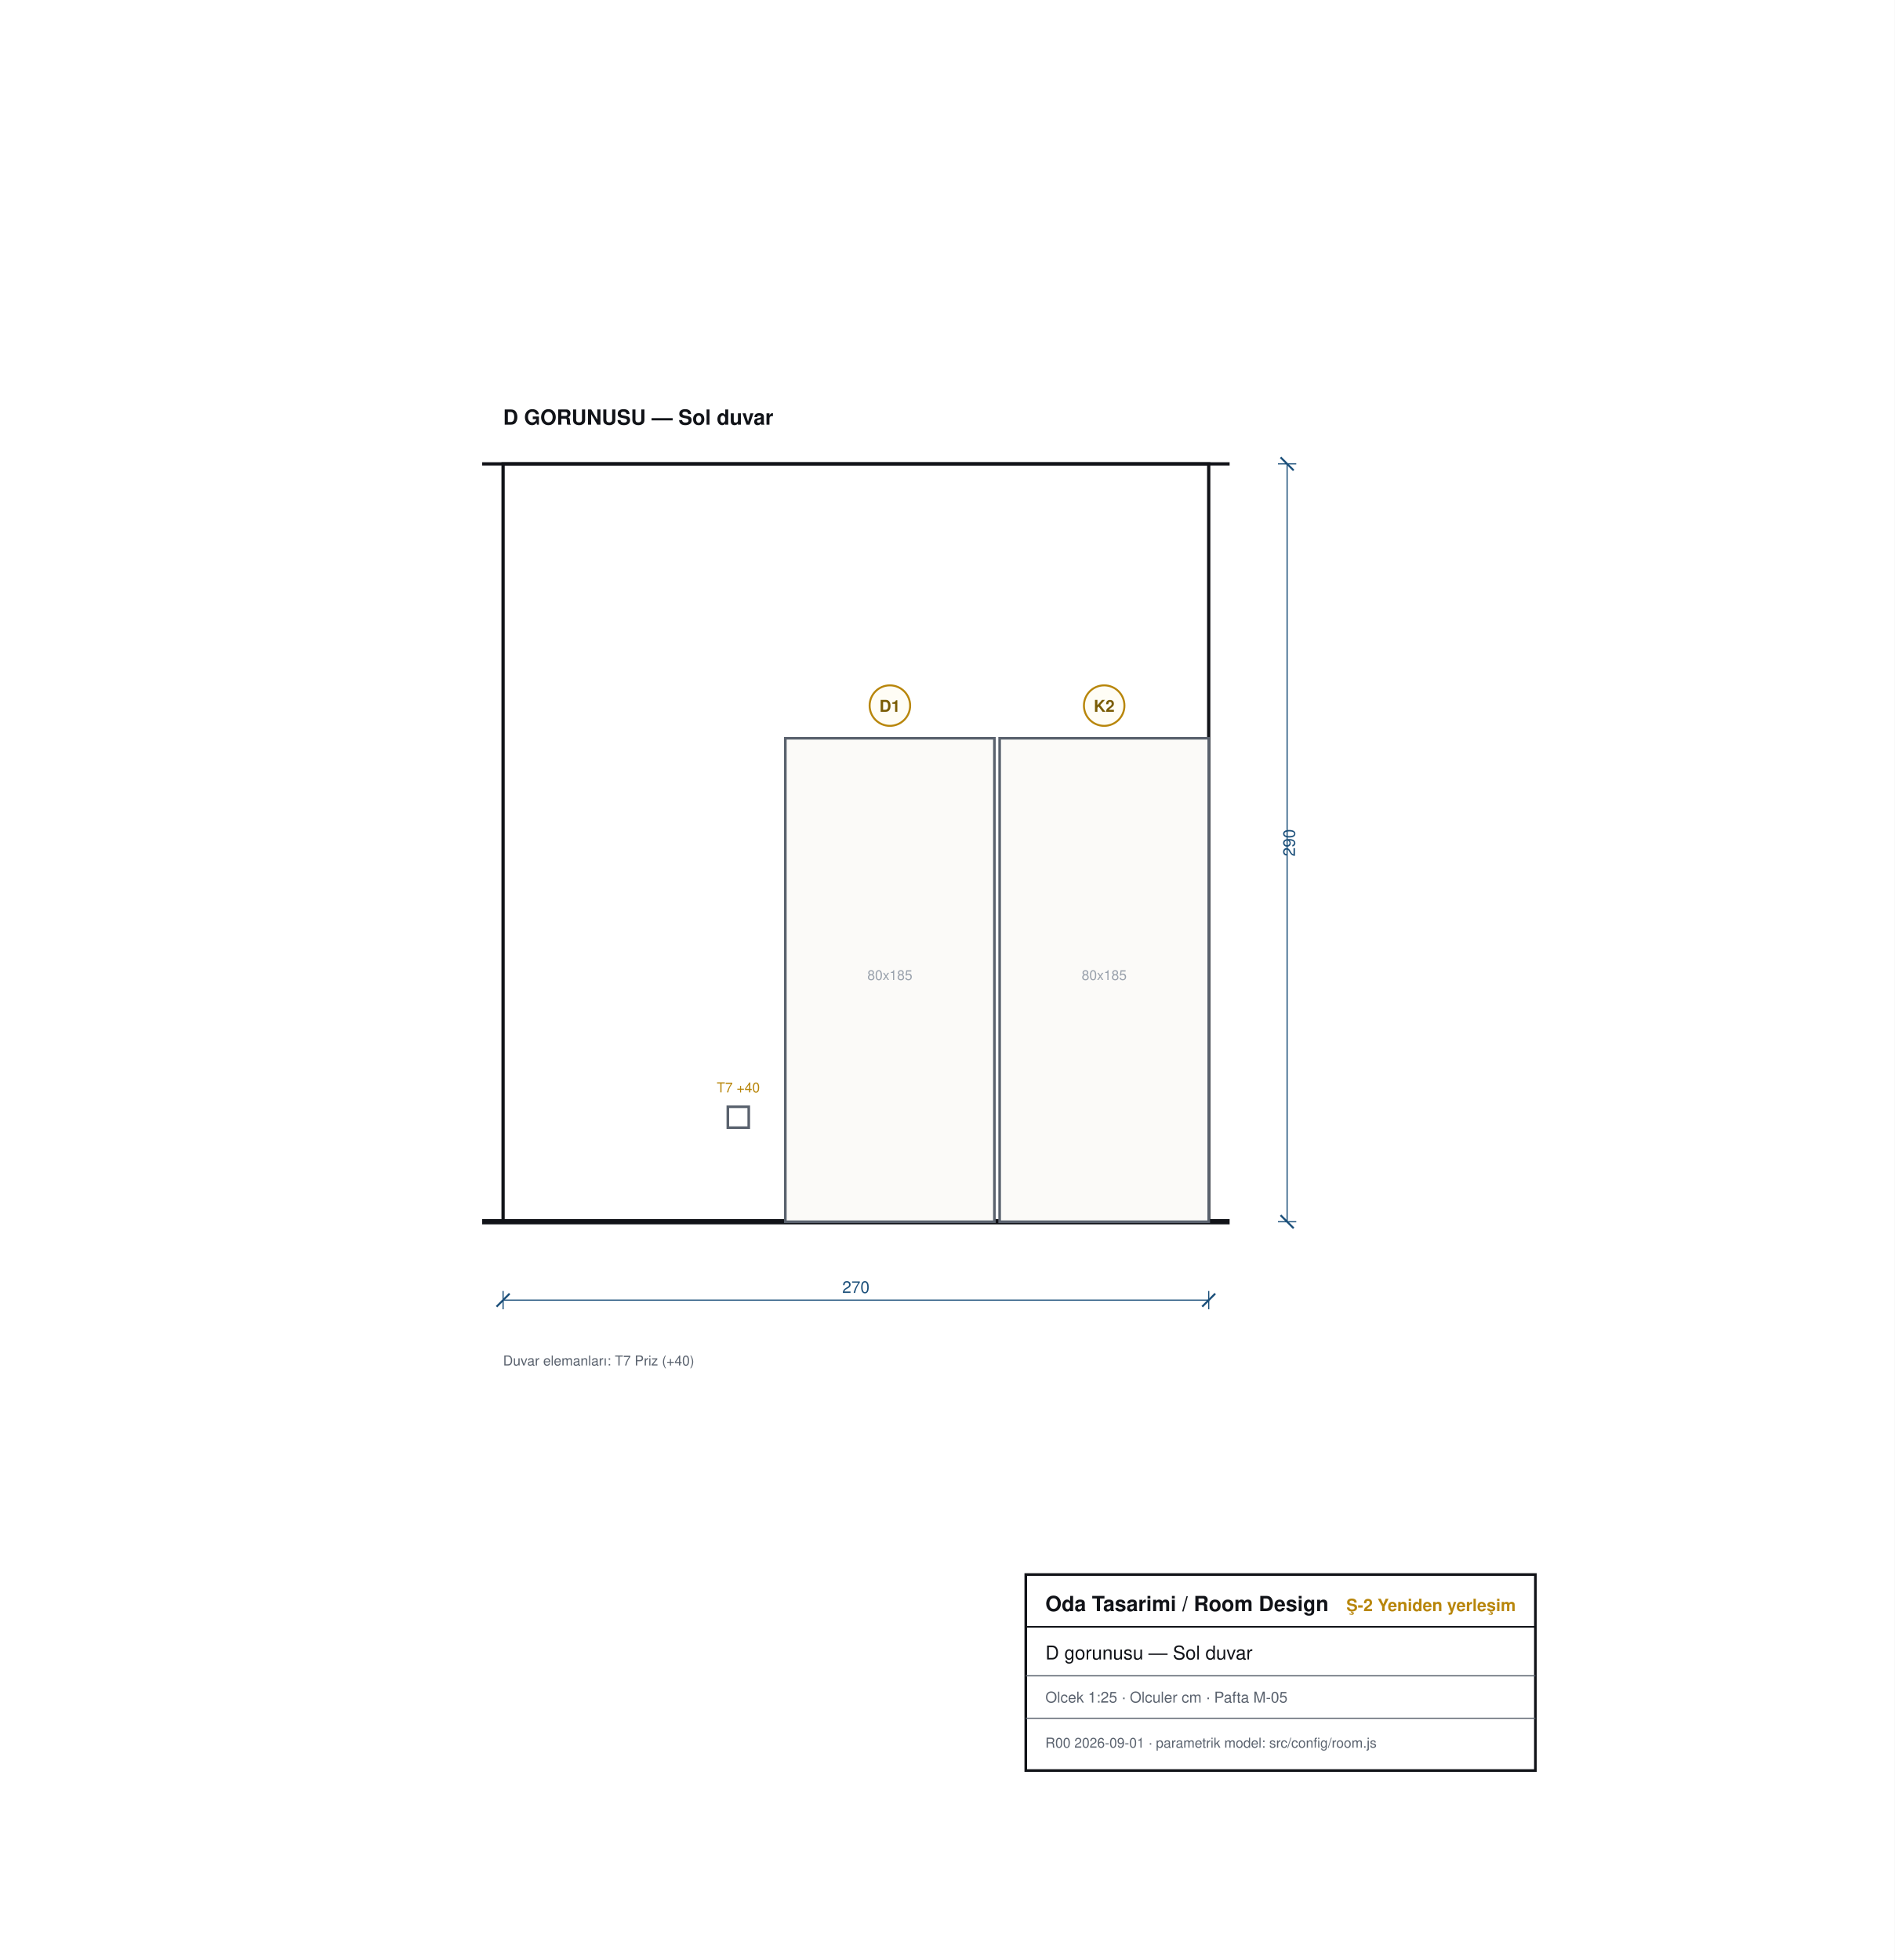
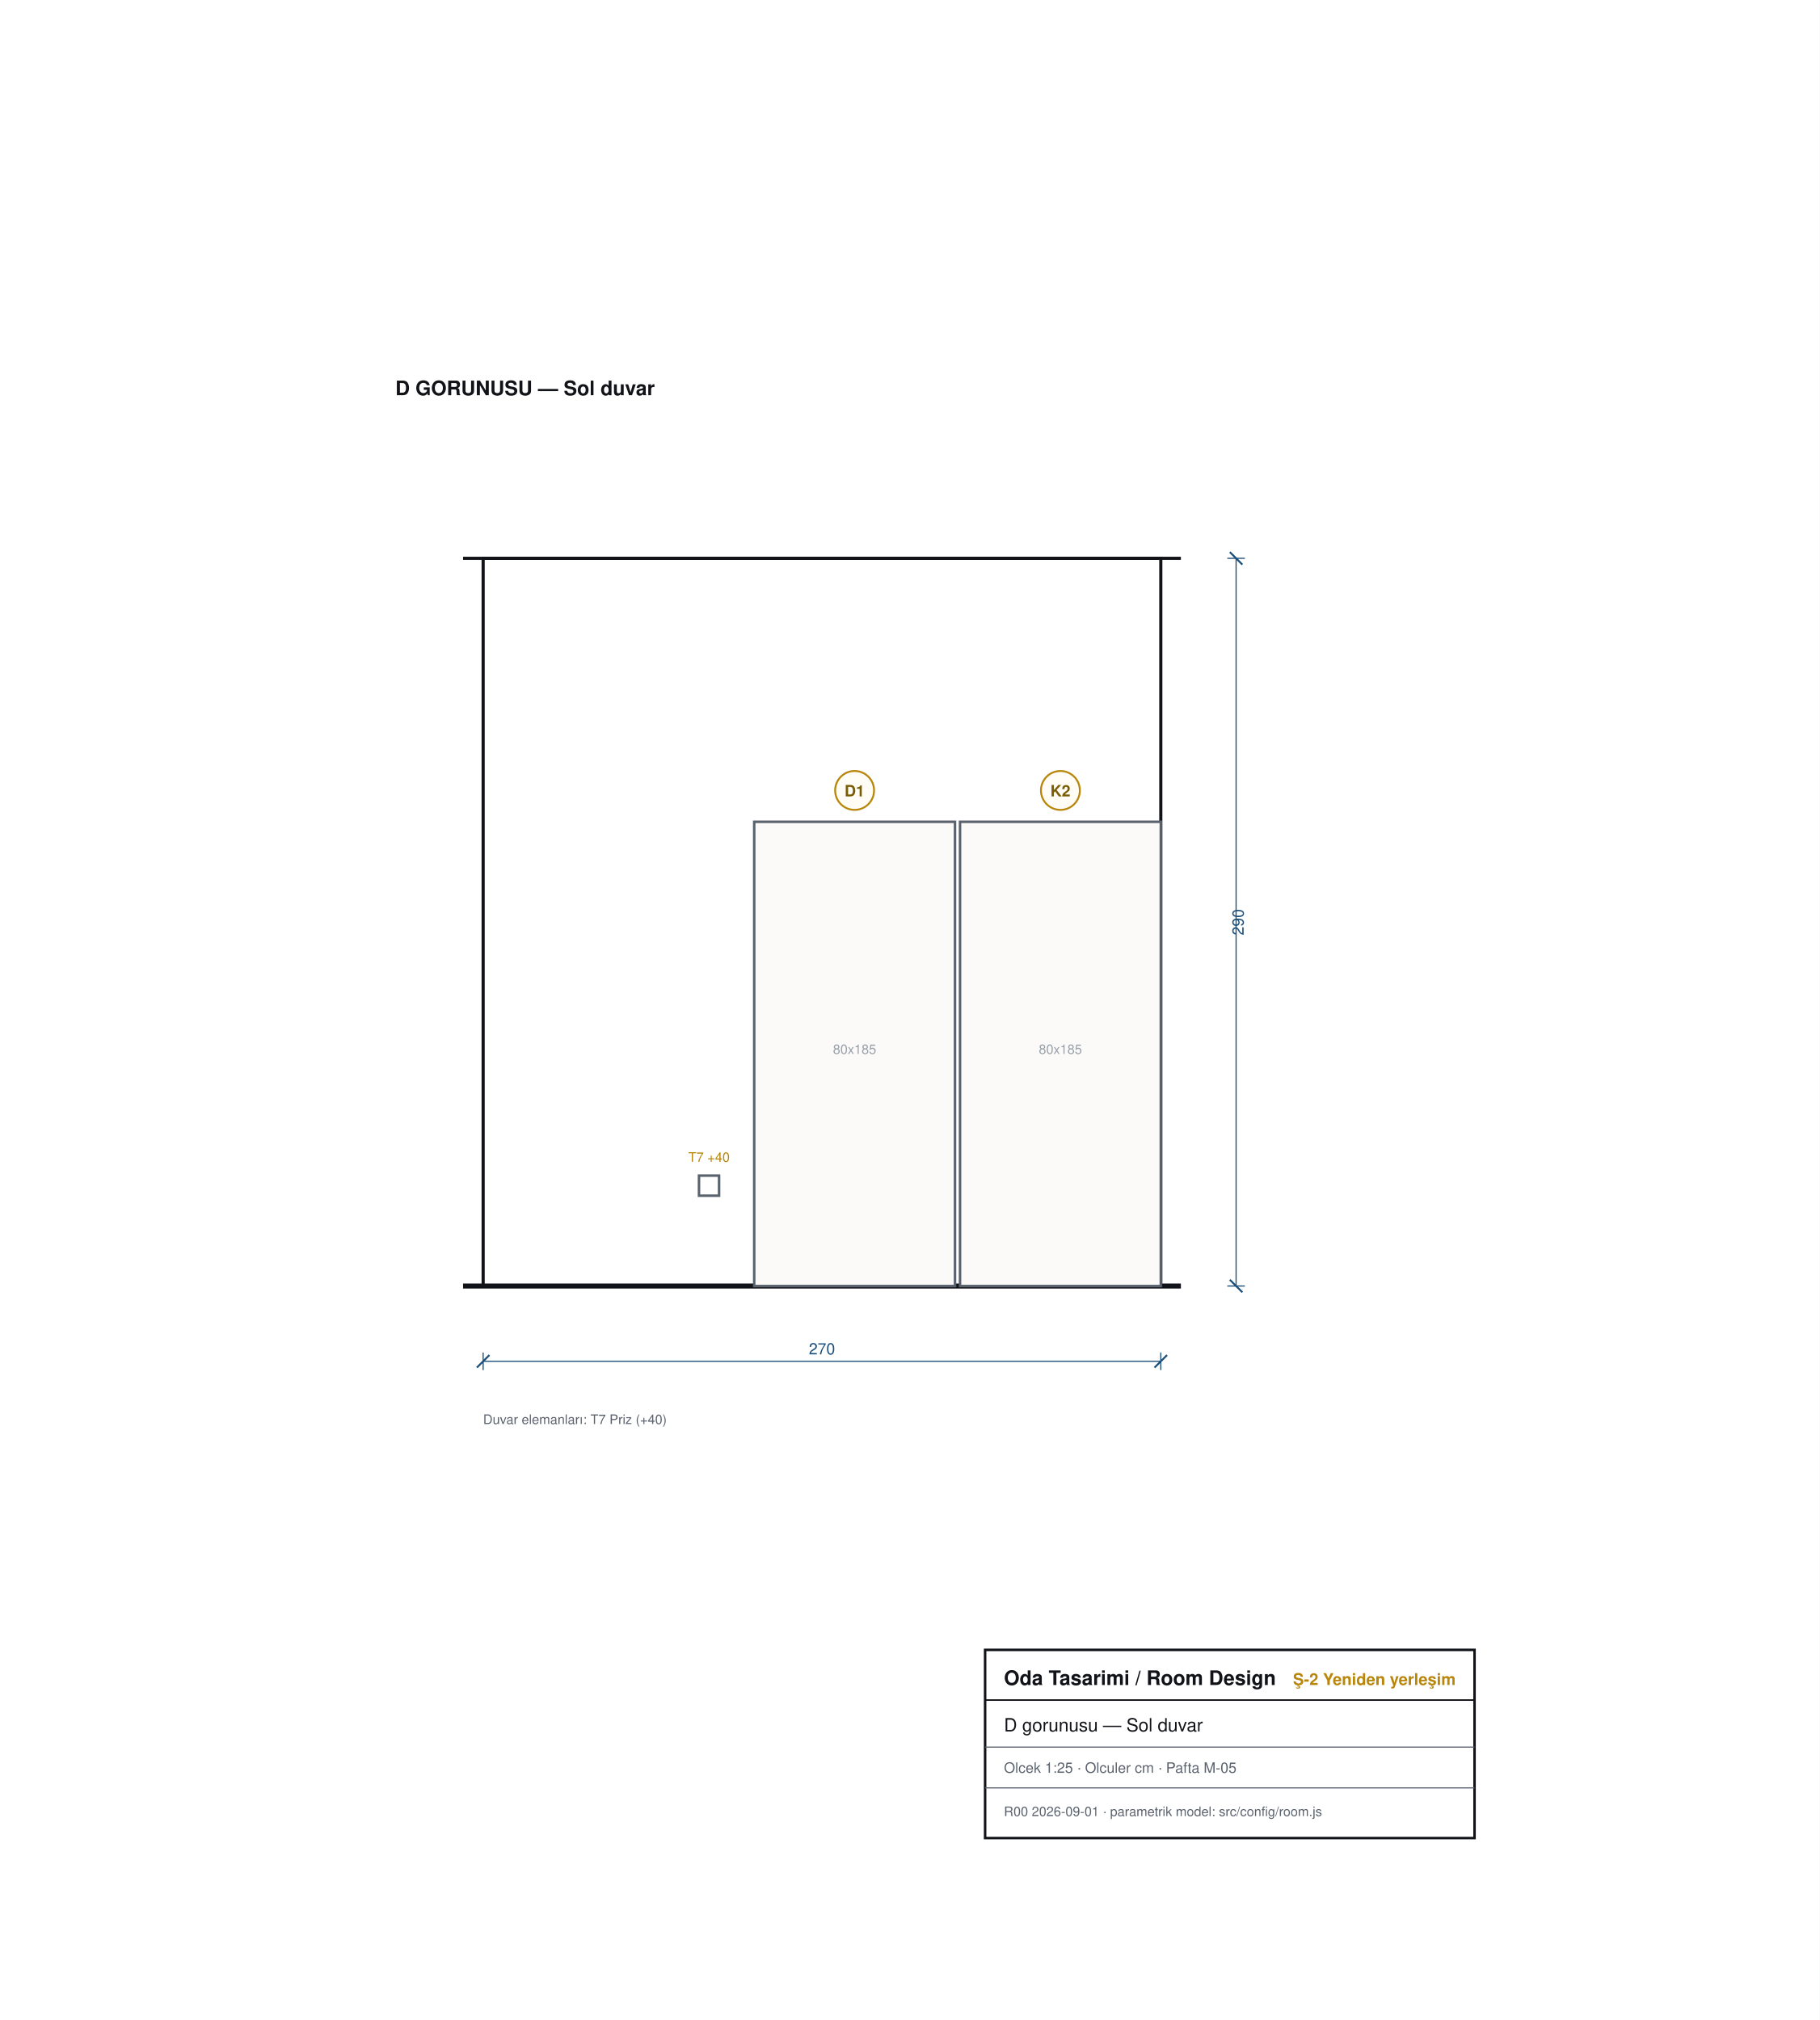
- <svg xmlns="http://www.w3.org/2000/svg" width="290mm" height="300mm" viewBox="0 0 290 300" font-family="Helvetica,Arial,sans-serif">
-   <rect width="290" height="300" fill="#ffffff" />
-   <rect x="77.00" y="71.00" width="108.00" height="116.00" fill="#ffffff" stroke="#111318" stroke-width="0.5" />
-   <line x1="73.80" y1="187.00" x2="188.20" y2="187.00" stroke="#111318" stroke-width="0.8" />
-   <line x1="73.80" y1="71.00" x2="188.20" y2="71.00" stroke="#111318" stroke-width="0.5" />
-   <line x1="198.40" y1="71.00" x2="195.60" y2="71.00" stroke="#1b4f7a" stroke-width="0.18" />
-   <line x1="198.40" y1="187.00" x2="195.60" y2="187.00" stroke="#1b4f7a" stroke-width="0.18" />
-   <line x1="197.00" y1="71.00" x2="197.00" y2="187.00" stroke="#1b4f7a" stroke-width="0.18" />
-   <line x1="196.00" y1="70.00" x2="198.00" y2="72.00" stroke="#1b4f7a" stroke-width="0.3" />
-   <line x1="196.00" y1="186.00" x2="198.00" y2="188.00" stroke="#1b4f7a" stroke-width="0.3" />
-   <text x="198.20" y="129.00" font-size="2.5" fill="#1b4f7a" text-anchor="middle" transform="rotate(-90 198.20 129.00)">290</text>
-   <line x1="77.00" y1="197.60" x2="77.00" y2="200.40" stroke="#1b4f7a" stroke-width="0.18" />
-   <line x1="185.00" y1="197.60" x2="185.00" y2="200.40" stroke="#1b4f7a" stroke-width="0.18" />
-   <line x1="77.00" y1="199.00" x2="185.00" y2="199.00" stroke="#1b4f7a" stroke-width="0.18" />
-   <line x1="76.00" y1="200.00" x2="78.00" y2="198.00" stroke="#1b4f7a" stroke-width="0.3" />
-   <line x1="184.00" y1="200.00" x2="186.00" y2="198.00" stroke="#1b4f7a" stroke-width="0.3" />
-   <text x="131.00" y="197.90" font-size="2.5" fill="#1b4f7a" text-anchor="middle">270</text>
-   <rect x="153.00" y="113.00" width="32.00" height="74.00" fill="#fbfaf8" stroke="#5a626e" stroke-width="0.4" />
-   <circle cx="169.00" cy="108.00" r="3.10" fill="#fffdf5" stroke="#b8860b" stroke-width="0.3" />
-   <text x="169.00" y="108.95" font-size="2.5" fill="#7a5c05" text-anchor="middle" font-weight="700">K2</text>
-   <text x="169.00" y="150.00" font-size="2.1" fill="#98a0ab" text-anchor="middle">80x185</text>
-   <rect x="120.20" y="113.00" width="32.00" height="74.00" fill="#fbfaf8" stroke="#5a626e" stroke-width="0.4" />
-   <circle cx="136.20" cy="108.00" r="3.10" fill="#fffdf5" stroke="#b8860b" stroke-width="0.3" />
-   <text x="136.20" y="108.95" font-size="2.5" fill="#7a5c05" text-anchor="middle" font-weight="700">D1</text>
-   <text x="136.20" y="150.00" font-size="2.1" fill="#98a0ab" text-anchor="middle">80x185</text>
-   <rect x="111.40" y="169.40" width="3.20" height="3.20" fill="#ffffff" stroke="#5a626e" stroke-width="0.4" />
-   <text x="113.00" y="167.20" font-size="2.1" fill="#b8860b" text-anchor="middle">T7  +40</text>
-   <text x="77.00" y="209.00" font-size="2.1" fill="#5a626e" text-anchor="start">Duvar elemanları:  T7 Priz (+40)</text>
-   <text x="77.00" y="65.00" font-size="3.2" fill="#111318" text-anchor="start" font-weight="700">D GORUNUSU — Sol duvar</text>
-   <rect x="157.00" y="241.00" width="78.00" height="30.00" fill="#ffffff" stroke="#111318" stroke-width="0.4" />
-   <line x1="157.00" y1="249.00" x2="235.00" y2="249.00" stroke="#111318" stroke-width="0.25" />
-   <line x1="157.00" y1="256.50" x2="235.00" y2="256.50" stroke="#5a626e" stroke-width="0.18" />
-   <line x1="157.00" y1="263.00" x2="235.00" y2="263.00" stroke="#5a626e" stroke-width="0.18" />
-   <text x="160.00" y="246.60" font-size="3.2" fill="#111318" text-anchor="start" font-weight="700">Oda Tasarimi / Room Design</text>
-   <text x="160.00" y="254.00" font-size="2.9" fill="#111318" text-anchor="start">D gorunusu — Sol duvar</text>
-   <text x="160.00" y="260.60" font-size="2.3" fill="#5a626e" text-anchor="start">Olcek 1:25  ·  Olculer cm  ·  Pafta M-05</text>
-   <text x="232.00" y="246.60" font-size="2.6" fill="#b8860b" text-anchor="end" font-weight="700">Ş-2 Yeniden yerleşim</text>
-   <text x="160.00" y="267.50" font-size="2.1" fill="#5a626e" text-anchor="start">R00  2026-09-01  ·  parametrik model: src/config/room.js</text>
+ <svg xmlns="http://www.w3.org/2000/svg" width="290mm" height="322mm" viewBox="0 0 290 322" font-family="Helvetica,Arial,sans-serif">
+   <rect width="290" height="322" fill="#ffffff" />
+   <rect x="77.00" y="89.00" width="108.00" height="116.00" fill="#ffffff" stroke="#111318" stroke-width="0.5" />
+   <line x1="73.80" y1="205.00" x2="188.20" y2="205.00" stroke="#111318" stroke-width="0.8" />
+   <line x1="73.80" y1="89.00" x2="188.20" y2="89.00" stroke="#111318" stroke-width="0.5" />
+   <line x1="198.40" y1="89.00" x2="195.60" y2="89.00" stroke="#1b4f7a" stroke-width="0.18" />
+   <line x1="198.40" y1="205.00" x2="195.60" y2="205.00" stroke="#1b4f7a" stroke-width="0.18" />
+   <line x1="197.00" y1="89.00" x2="197.00" y2="205.00" stroke="#1b4f7a" stroke-width="0.18" />
+   <line x1="196.00" y1="88.00" x2="198.00" y2="90.00" stroke="#1b4f7a" stroke-width="0.3" />
+   <line x1="196.00" y1="204.00" x2="198.00" y2="206.00" stroke="#1b4f7a" stroke-width="0.3" />
+   <text x="198.20" y="147.00" font-size="2.5" fill="#1b4f7a" text-anchor="middle" transform="rotate(-90 198.20 147.00)">290</text>
+   <line x1="77.00" y1="215.60" x2="77.00" y2="218.40" stroke="#1b4f7a" stroke-width="0.18" />
+   <line x1="185.00" y1="215.60" x2="185.00" y2="218.40" stroke="#1b4f7a" stroke-width="0.18" />
+   <line x1="77.00" y1="217.00" x2="185.00" y2="217.00" stroke="#1b4f7a" stroke-width="0.18" />
+   <line x1="76.00" y1="218.00" x2="78.00" y2="216.00" stroke="#1b4f7a" stroke-width="0.3" />
+   <line x1="184.00" y1="218.00" x2="186.00" y2="216.00" stroke="#1b4f7a" stroke-width="0.3" />
+   <text x="131.00" y="215.90" font-size="2.5" fill="#1b4f7a" text-anchor="middle">270</text>
+   <rect x="153.00" y="131.00" width="32.00" height="74.00" fill="#fbfaf8" stroke="#5a626e" stroke-width="0.4" />
+   <circle cx="169.00" cy="126.00" r="3.10" fill="#fffdf5" stroke="#b8860b" stroke-width="0.3" />
+   <text x="169.00" y="126.95" font-size="2.5" fill="#7a5c05" text-anchor="middle" font-weight="700">K2</text>
+   <text x="169.00" y="168.00" font-size="2.1" fill="#98a0ab" text-anchor="middle">80x185</text>
+   <rect x="120.20" y="131.00" width="32.00" height="74.00" fill="#fbfaf8" stroke="#5a626e" stroke-width="0.4" />
+   <circle cx="136.20" cy="126.00" r="3.10" fill="#fffdf5" stroke="#b8860b" stroke-width="0.3" />
+   <text x="136.20" y="126.95" font-size="2.5" fill="#7a5c05" text-anchor="middle" font-weight="700">D1</text>
+   <text x="136.20" y="168.00" font-size="2.1" fill="#98a0ab" text-anchor="middle">80x185</text>
+   <rect x="111.40" y="187.40" width="3.20" height="3.20" fill="#ffffff" stroke="#5a626e" stroke-width="0.4" />
+   <text x="113.00" y="185.20" font-size="2.1" fill="#b8860b" text-anchor="middle">T7  +40</text>
+   <text x="77.00" y="227.00" font-size="2.1" fill="#5a626e" text-anchor="start">Duvar elemanları:  T7 Priz (+40)</text>
+   <text x="63.00" y="63.00" font-size="3.2" fill="#111318" text-anchor="start" font-weight="700">D GORUNUSU — Sol duvar</text>
+   <rect x="157.00" y="263.00" width="78.00" height="30.00" fill="#ffffff" stroke="#111318" stroke-width="0.4" />
+   <line x1="157.00" y1="271.00" x2="235.00" y2="271.00" stroke="#111318" stroke-width="0.25" />
+   <line x1="157.00" y1="278.50" x2="235.00" y2="278.50" stroke="#5a626e" stroke-width="0.18" />
+   <line x1="157.00" y1="285.00" x2="235.00" y2="285.00" stroke="#5a626e" stroke-width="0.18" />
+   <text x="160.00" y="268.60" font-size="3.2" fill="#111318" text-anchor="start" font-weight="700">Oda Tasarimi / Room Design</text>
+   <text x="160.00" y="276.00" font-size="2.9" fill="#111318" text-anchor="start">D gorunusu — Sol duvar</text>
+   <text x="160.00" y="282.60" font-size="2.3" fill="#5a626e" text-anchor="start">Olcek 1:25  ·  Olculer cm  ·  Pafta M-05</text>
+   <text x="232.00" y="268.60" font-size="2.6" fill="#b8860b" text-anchor="end" font-weight="700">Ş-2 Yeniden yerleşim</text>
+   <text x="160.00" y="289.50" font-size="2.1" fill="#5a626e" text-anchor="start">R00  2026-09-01  ·  parametrik model: src/config/room.js</text>
</svg>
